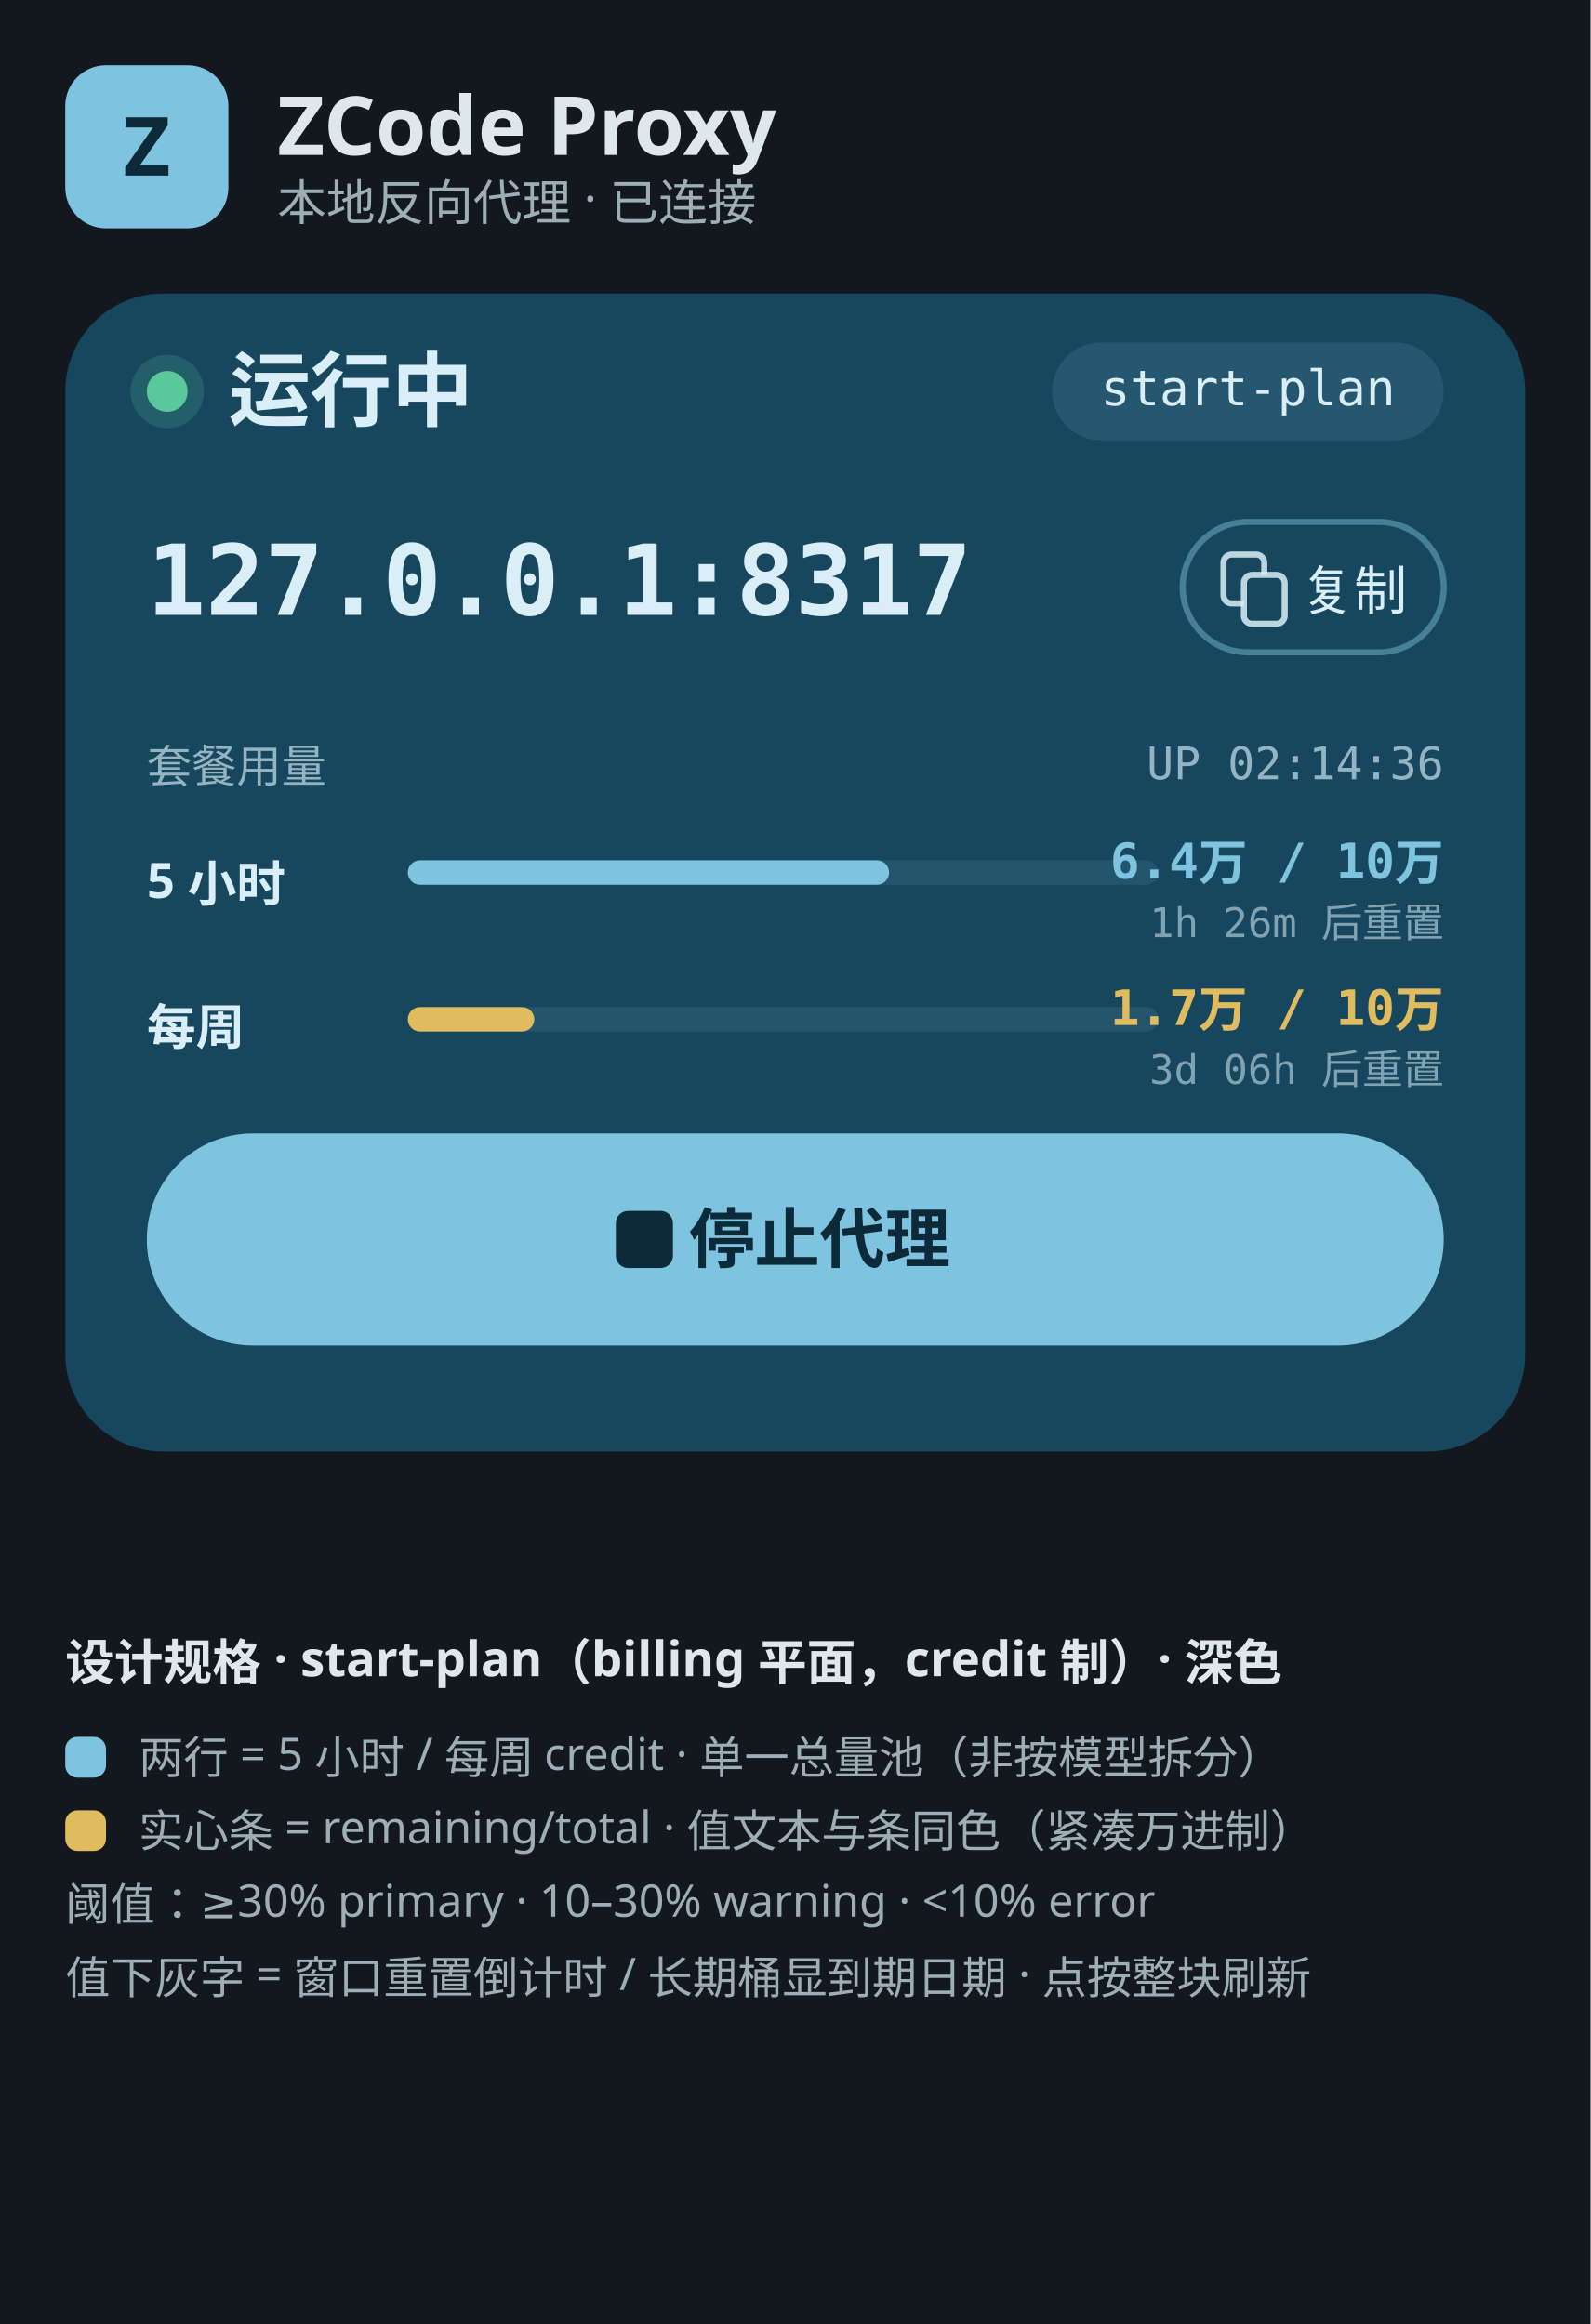
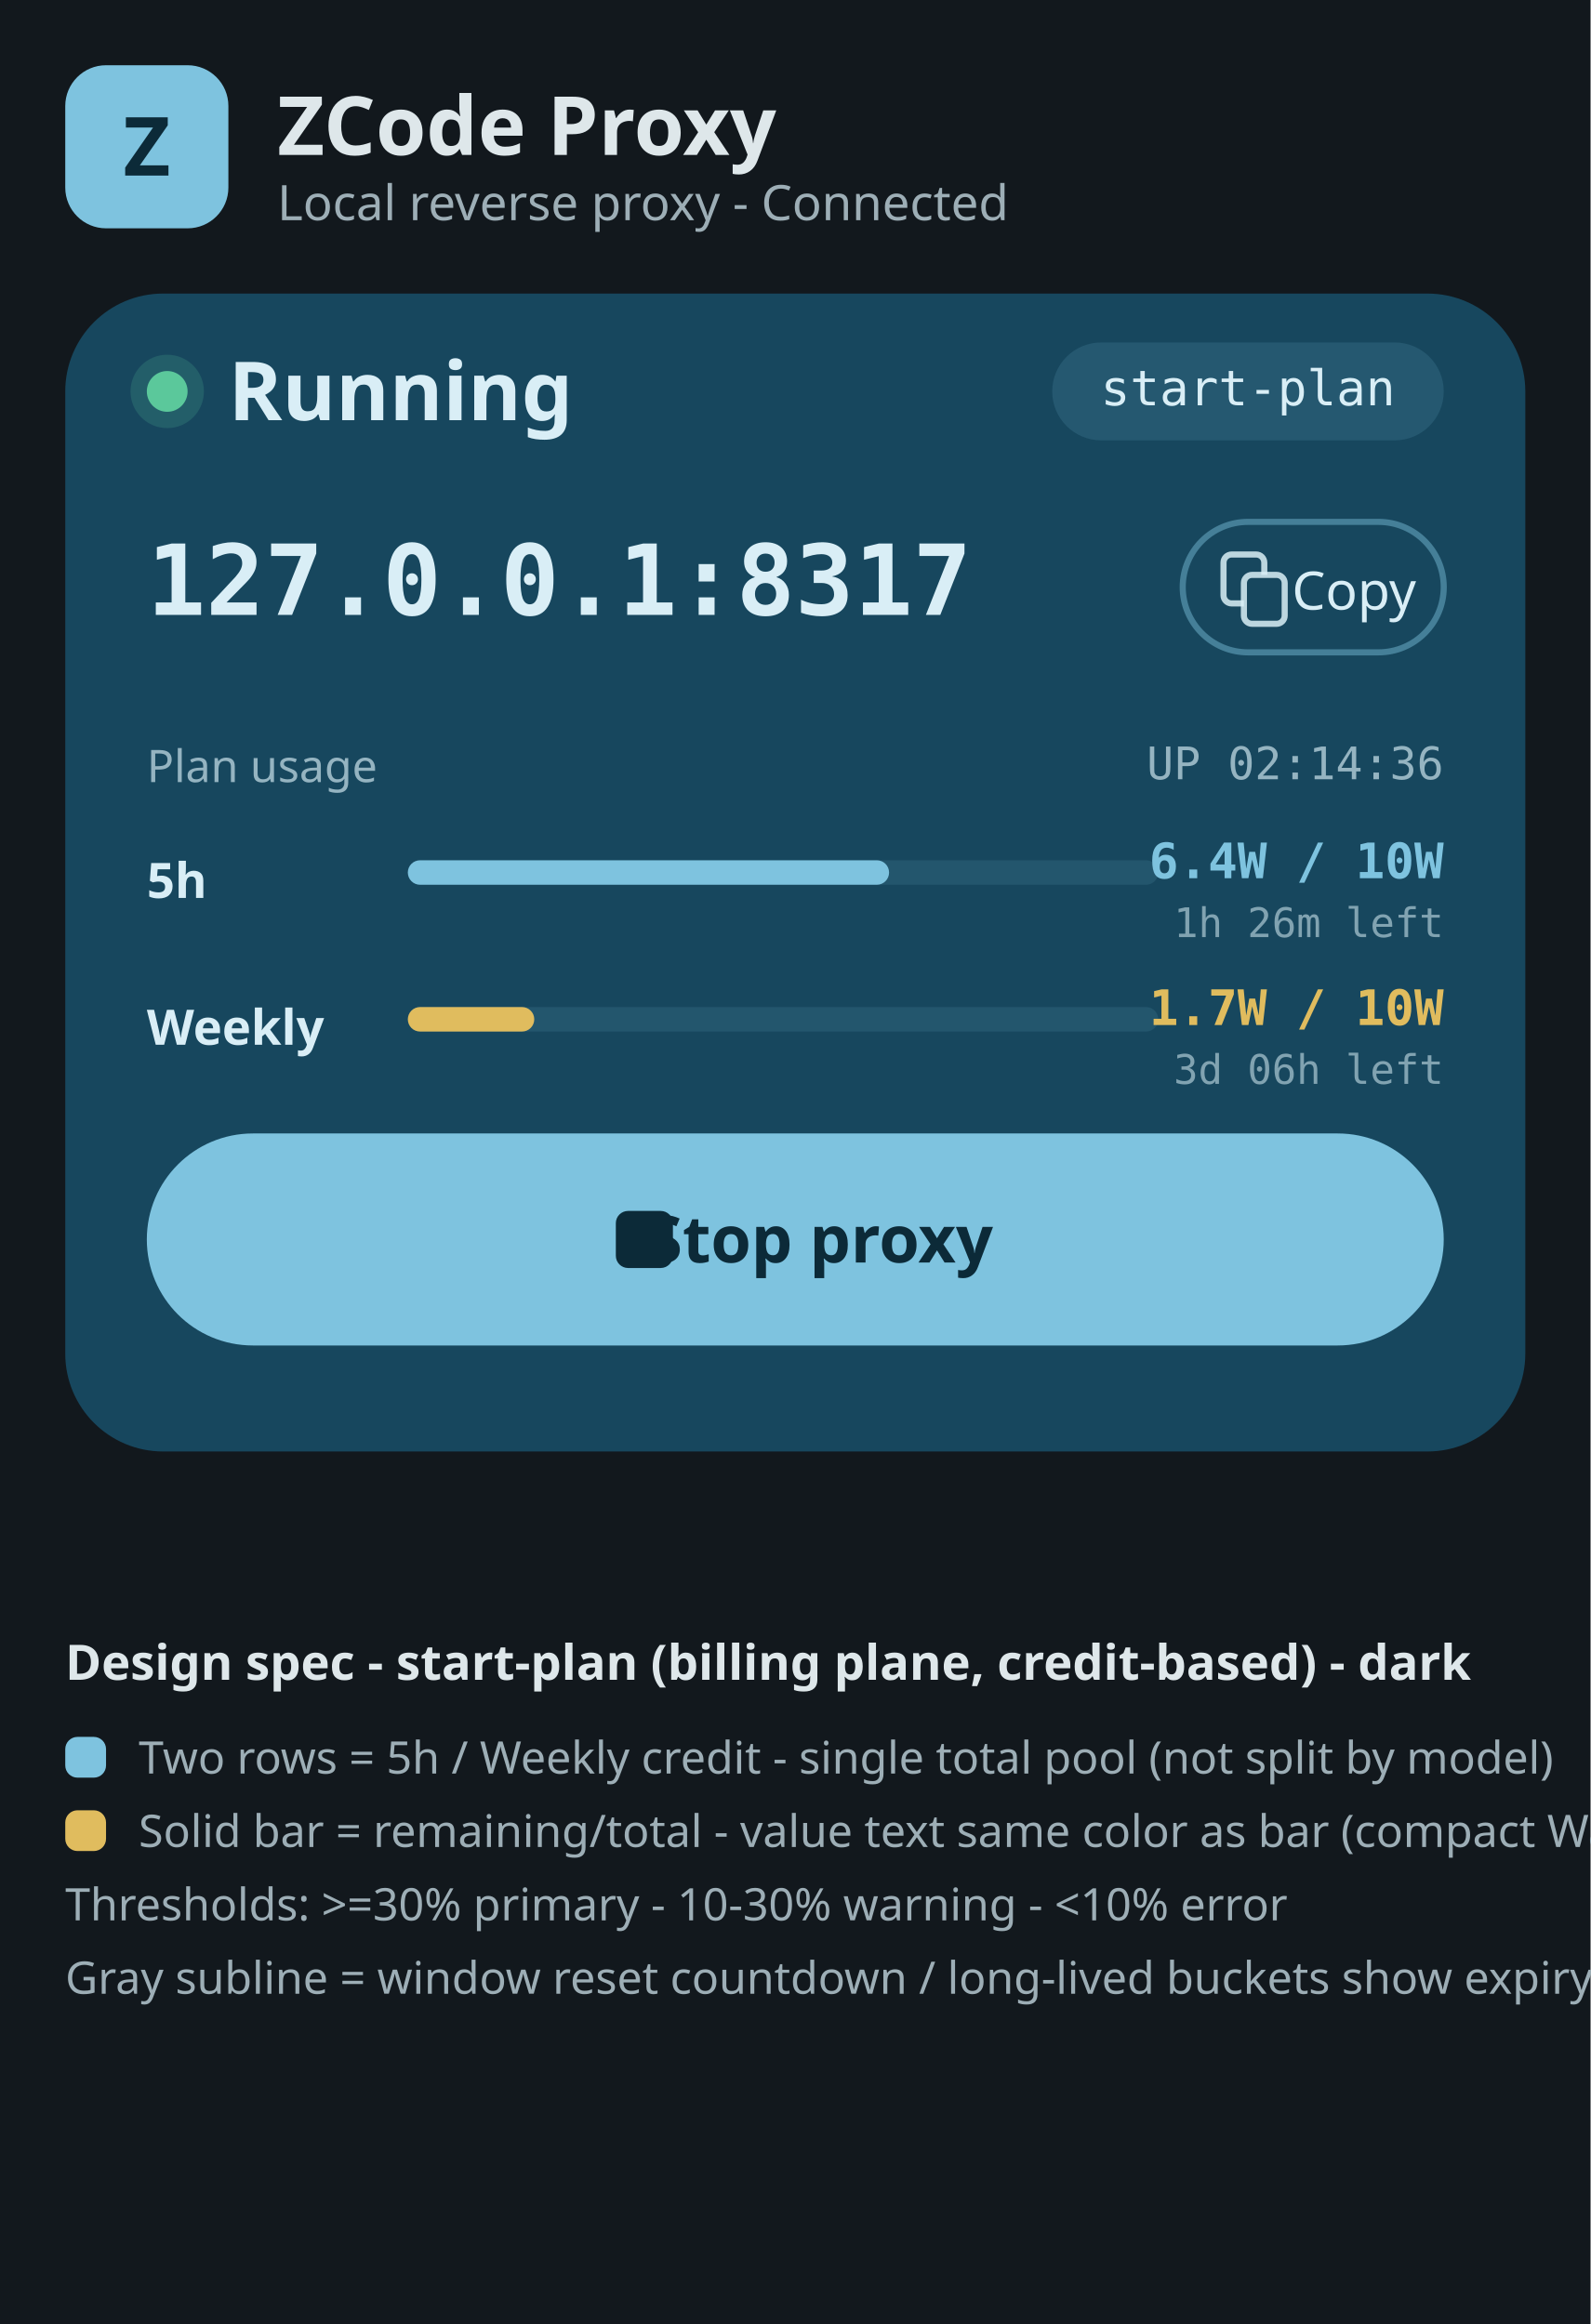
<svg xmlns="http://www.w3.org/2000/svg" width="390" height="570" viewBox="0 0 390 570" font-family="system-ui,'Segoe UI','Microsoft YaHei',sans-serif">
  <rect width="390" height="570" fill="#12181D" />
  <rect x="16" y="16" width="40" height="40" rx="10" fill="#7EC3DF" />
  <text x="36" y="36" font-size="20" font-weight="700" fill="#0C2A38" text-anchor="middle" dominant-baseline="middle">Z</text>
  <text x="68" y="38" font-size="20" font-weight="600" fill="#DEE7EA">ZCode Proxy</text>
-   <text x="68" y="54" font-size="12" fill="#9DAEB6">本地反向代理 · 已连接</text>
+   <text x="68" y="54" font-size="12" fill="#9DAEB6">Local reverse proxy - Connected</text>
  <rect x="16" y="72" width="358" height="284" rx="24" fill="#17475E" />
  <circle cx="41" cy="96" r="9" fill="#5BC89B" fill-opacity="0.18" />
  <circle cx="41" cy="96" r="5" fill="#5BC89B" />
-   <text x="56" y="96" font-size="20" font-weight="600" fill="#D9EEF6" dominant-baseline="middle">运行中</text>
+   <text x="56" y="96" font-size="20" font-weight="600" fill="#D9EEF6" dominant-baseline="middle">Running</text>
  <rect x="258" y="84" width="96" height="24" rx="12" fill="#7EC3DF" fill-opacity="0.14" />
  <text x="306" y="96" font-size="12" font-family="ui-monospace,Consolas,monospace" fill="#D9EEF6" text-anchor="middle" dominant-baseline="middle">start-plan</text>
  <text x="36" y="144" font-size="24" font-weight="600" font-family="ui-monospace,Consolas,monospace" fill="#D9EEF6" dominant-baseline="middle">127.0.0.1:8317</text>
  <rect x="290" y="128" width="64" height="32" rx="16" fill="none" stroke="#7EC3DF" stroke-opacity="0.45" stroke-width="1.5" />
  <rect x="300" y="136" width="10" height="12" rx="2" fill="none" stroke="#D9EEF6" stroke-opacity="0.85" stroke-width="1.5" />
  <rect x="305" y="141" width="10" height="12" rx="2" fill="#17475E" stroke="#D9EEF6" stroke-opacity="0.85" stroke-width="1.5" />
-   <text x="332" y="145" font-size="13" fill="#D9EEF6" text-anchor="middle" dominant-baseline="middle">复制</text>
-   <text x="36" y="188" font-size="11" fill="#D9EEF6" fill-opacity="0.65" dominant-baseline="middle">套餐用量</text>
+   <text x="332" y="145" font-size="13" fill="#D9EEF6" text-anchor="middle" dominant-baseline="middle">Copy</text>
+   <text x="36" y="188" font-size="11" fill="#D9EEF6" fill-opacity="0.65" dominant-baseline="middle">Plan usage</text>
  <text x="354" y="188" font-size="11" font-family="ui-monospace,Consolas,monospace" fill="#D9EEF6" fill-opacity="0.65" text-anchor="end" dominant-baseline="middle">UP 02:14:36</text>
-   <text x="36" y="216" font-size="12" font-weight="600" fill="#D9EEF6" dominant-baseline="middle">5 小时</text>
+   <text x="36" y="216" font-size="12" font-weight="600" fill="#D9EEF6" dominant-baseline="middle">5h</text>
  <rect x="100" y="211" width="184" height="6" rx="3" fill="#7EC3DF" fill-opacity="0.12" />
  <rect x="100" y="211" width="118" height="6" rx="3" fill="#7EC3DF" />
-   <text x="354" y="212" font-size="12" font-weight="600" font-family="ui-monospace,Consolas,monospace" fill="#7EC3DF" text-anchor="end" dominant-baseline="middle">6.4万 / 10万</text>
-   <text x="354" y="227" font-size="10" font-family="ui-monospace,Consolas,monospace" fill="#D9EEF6" fill-opacity="0.55" text-anchor="end" dominant-baseline="middle">1h 26m 后重置</text>
-   <text x="36" y="252" font-size="12" font-weight="600" fill="#D9EEF6" dominant-baseline="middle">每周</text>
+   <text x="354" y="212" font-size="12" font-weight="600" font-family="ui-monospace,Consolas,monospace" fill="#7EC3DF" text-anchor="end" dominant-baseline="middle">6.4W / 10W</text>
+   <text x="354" y="227" font-size="10" font-family="ui-monospace,Consolas,monospace" fill="#D9EEF6" fill-opacity="0.55" text-anchor="end" dominant-baseline="middle">1h 26m left</text>
+   <text x="36" y="252" font-size="12" font-weight="600" fill="#D9EEF6" dominant-baseline="middle">Weekly</text>
  <rect x="100" y="247" width="184" height="6" rx="3" fill="#7EC3DF" fill-opacity="0.12" />
  <rect x="100" y="247" width="31" height="6" rx="3" fill="#E0BC5E" />
-   <text x="354" y="248" font-size="12" font-weight="600" font-family="ui-monospace,Consolas,monospace" fill="#E0BC5E" text-anchor="end" dominant-baseline="middle">1.7万 / 10万</text>
-   <text x="354" y="263" font-size="10" font-family="ui-monospace,Consolas,monospace" fill="#D9EEF6" fill-opacity="0.55" text-anchor="end" dominant-baseline="middle">3d 06h 后重置</text>
+   <text x="354" y="248" font-size="12" font-weight="600" font-family="ui-monospace,Consolas,monospace" fill="#E0BC5E" text-anchor="end" dominant-baseline="middle">1.7W / 10W</text>
+   <text x="354" y="263" font-size="10" font-family="ui-monospace,Consolas,monospace" fill="#D9EEF6" fill-opacity="0.55" text-anchor="end" dominant-baseline="middle">3d 06h left</text>
  <rect x="36" y="278" width="318" height="52" rx="26" fill="#7EC3DF" />
  <rect x="151" y="297" width="14" height="14" rx="3" fill="#0C2A38" />
-   <text x="201" y="304" font-size="16" font-weight="600" fill="#0C2A38" text-anchor="middle" dominant-baseline="middle">停止代理</text>
-   <text x="16" y="412" font-size="12" font-weight="600" fill="#DEE7EA">设计规格 · start-plan（billing 平面，credit 制）· 深色</text>
+   <text x="201" y="304" font-size="16" font-weight="600" fill="#0C2A38" text-anchor="middle" dominant-baseline="middle">Stop proxy</text>
+   <text x="16" y="412" font-size="12" font-weight="600" fill="#DEE7EA">Design spec - start-plan (billing plane, credit-based) - dark</text>
  <rect x="16" y="426" width="10" height="10" rx="3" fill="#7EC3DF" />
-   <text x="34" y="435" font-size="11" fill="#9DAEB6">两行 = 5 小时 / 每周 credit · 单一总量池（非按模型拆分）</text>
+   <text x="34" y="435" font-size="11" fill="#9DAEB6">Two rows = 5h / Weekly credit - single total pool (not split by model)</text>
  <rect x="16" y="444" width="10" height="10" rx="3" fill="#E0BC5E" />
-   <text x="34" y="453" font-size="11" fill="#9DAEB6">实心条 = remaining/total · 值文本与条同色（紧凑万进制）</text>
-   <text x="16" y="471" font-size="11" fill="#9DAEB6">阈值：≥30% primary · 10–30% warning · &lt;10% error</text>
-   <text x="16" y="489" font-size="11" fill="#9DAEB6">值下灰字 = 窗口重置倒计时 / 长期桶显到期日期 · 点按整块刷新</text>
+   <text x="34" y="453" font-size="11" fill="#9DAEB6">Solid bar = remaining/total - value text same color as bar (compact Wan units)</text>
+   <text x="16" y="471" font-size="11" fill="#9DAEB6">Thresholds: &gt;=30% primary - 10-30% warning - &lt;10% error</text>
+   <text x="16" y="489" font-size="11" fill="#9DAEB6">Gray subline = window reset countdown / long-lived buckets show expiry date - tap block to refresh</text>
</svg>
